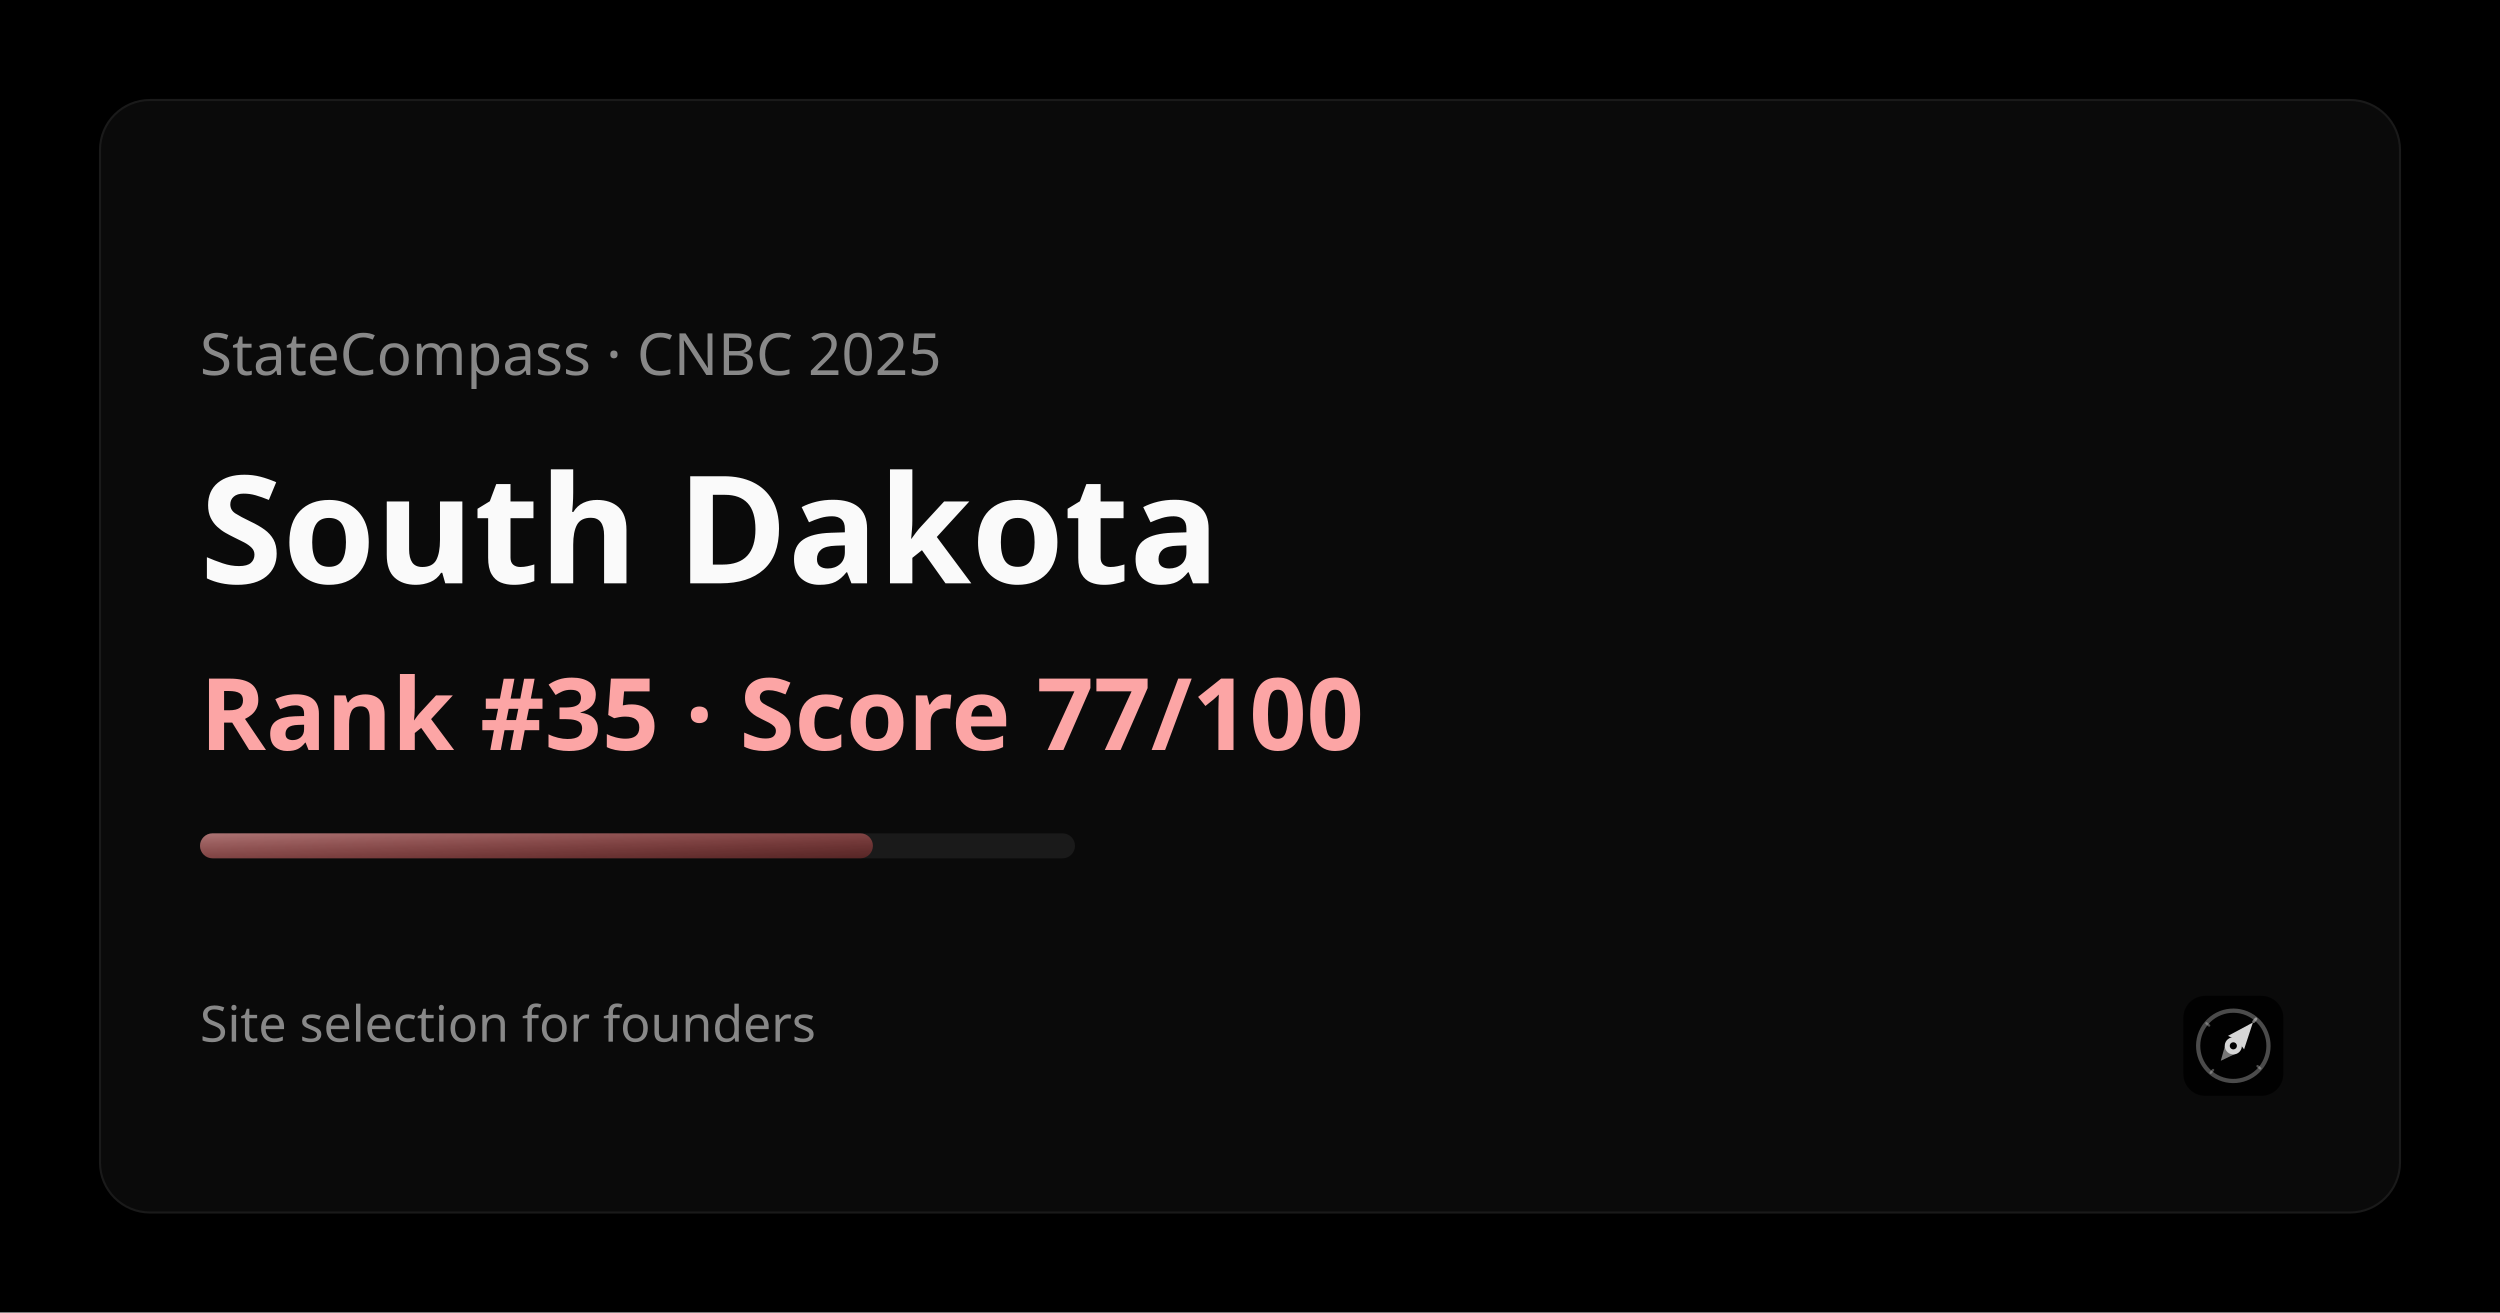
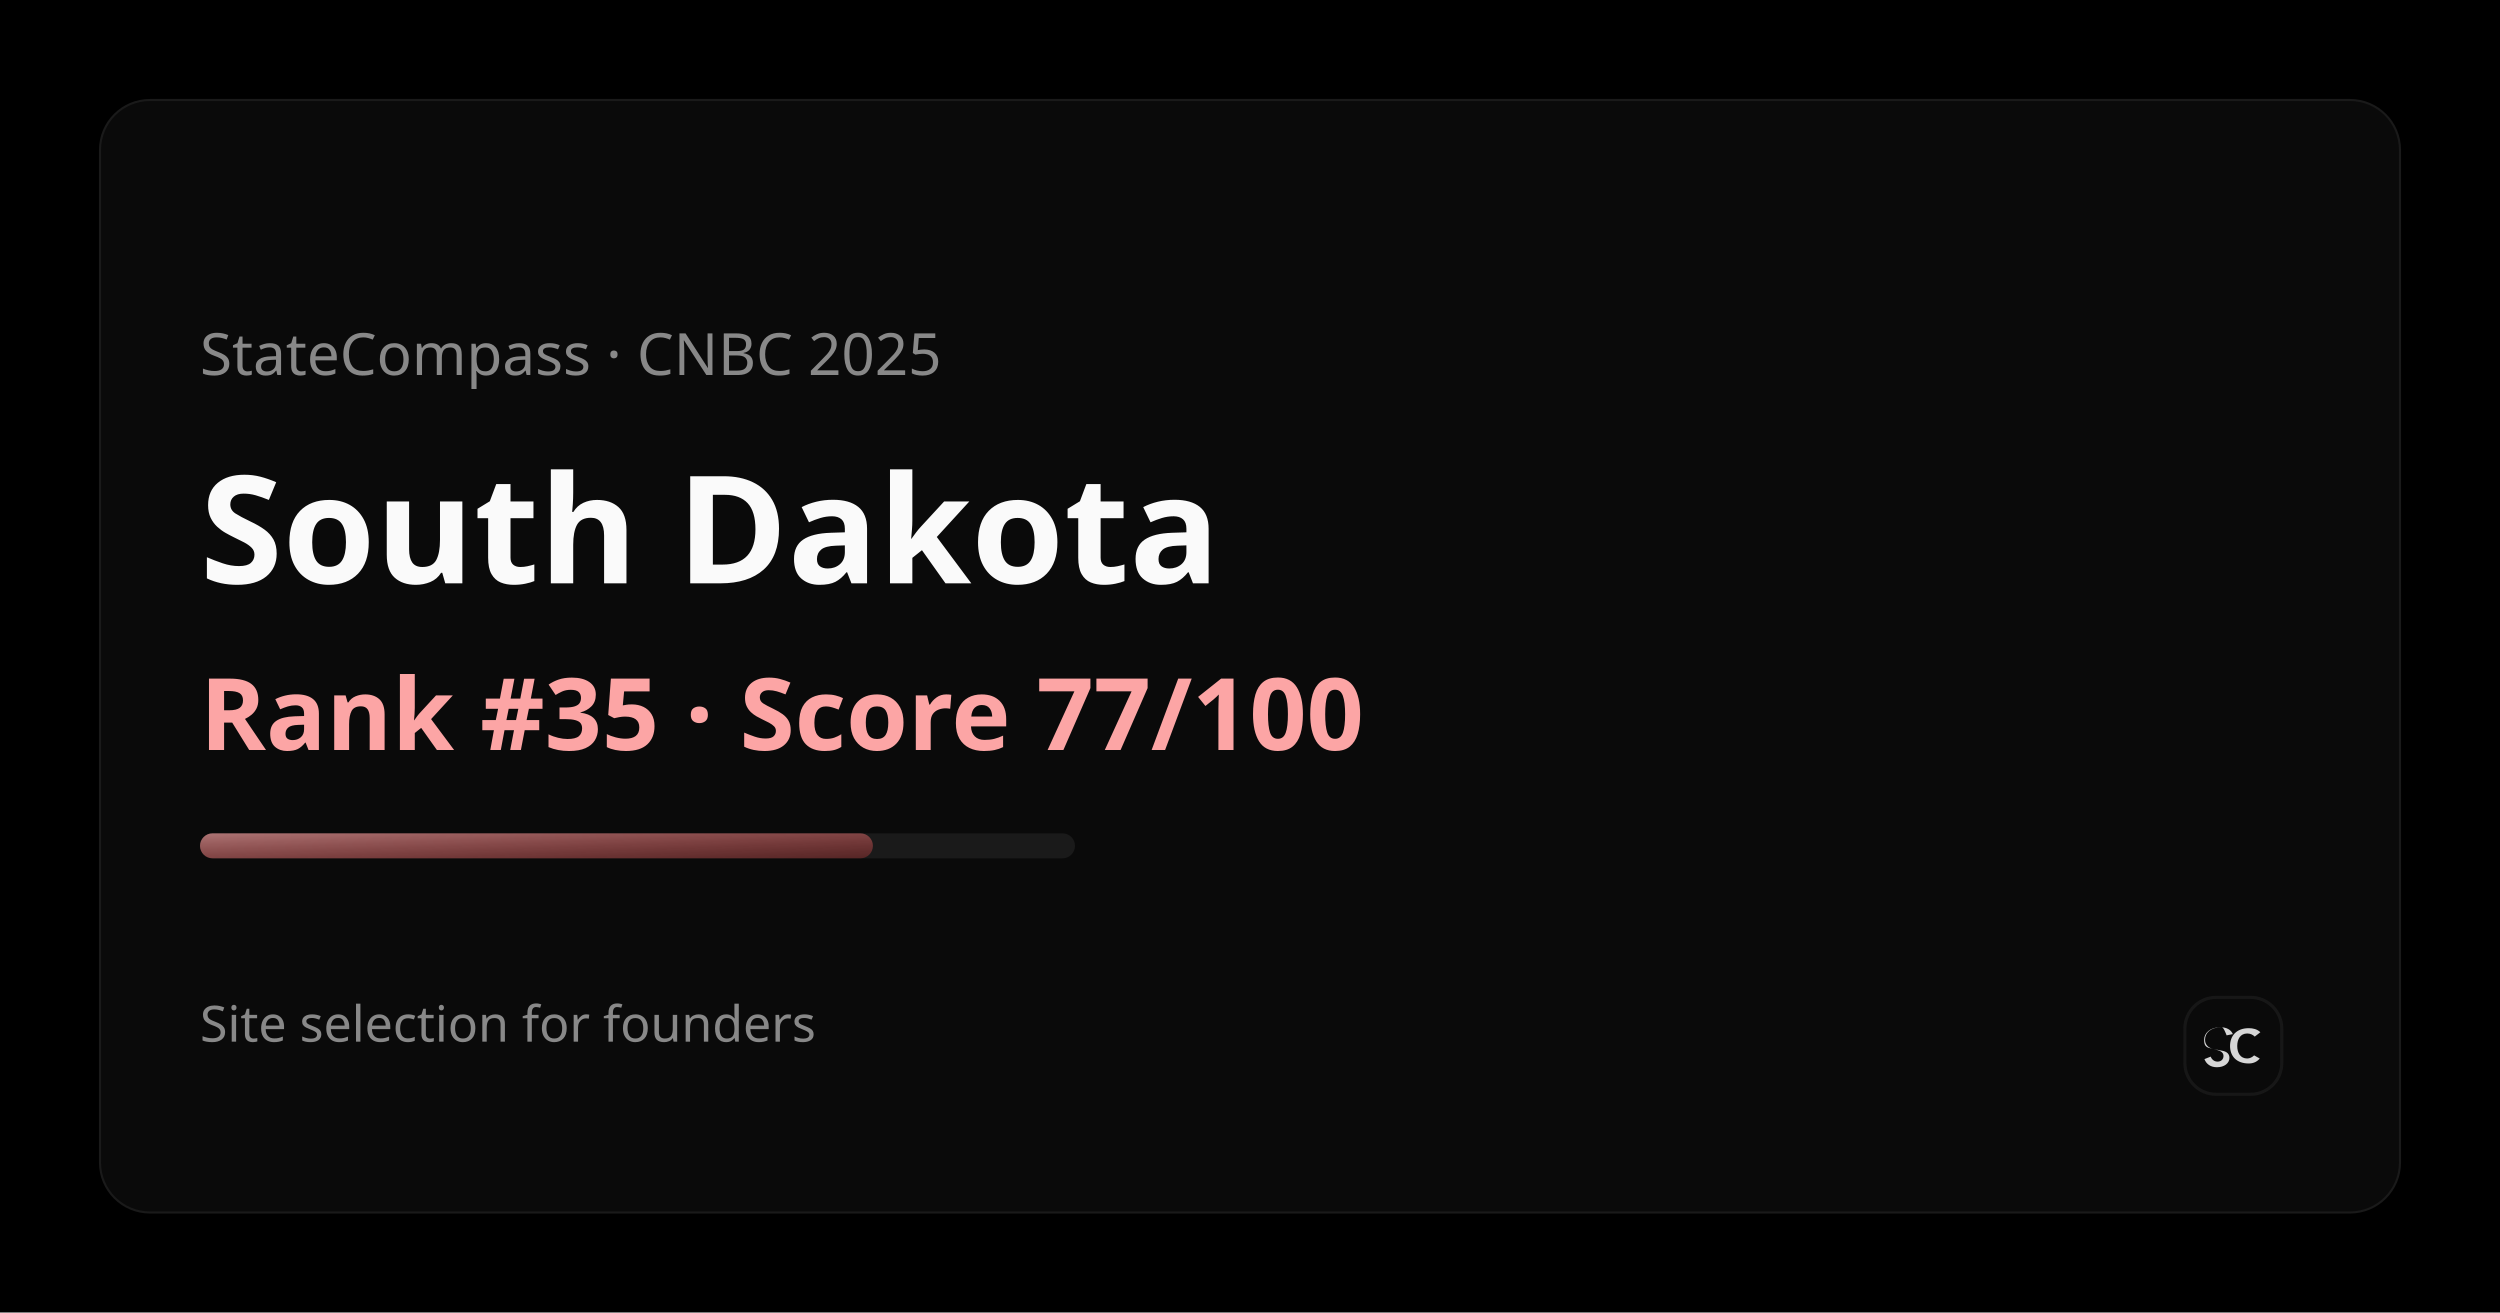
<svg xmlns="http://www.w3.org/2000/svg" width="1200" height="630" viewBox="0 0 1200 630">
  <defs>
    <linearGradient id="og-tier-red" x1="0%" y1="0%" x2="100%" y2="100%">
      <stop offset="0%" stop-color="#fca5a5" stop-opacity="0.65" />
      <stop offset="100%" stop-color="#ef4444" stop-opacity="0.28" />
    </linearGradient>
  </defs>
  <rect width="1200" height="630" fill="#000000" />
  <rect x="48" y="48" width="1104" height="534" rx="24" fill="#0a0a0a" stroke="#1a1a1a" />
  <text x="96" y="180" fill="#888888" font-family="system-ui,sans-serif" font-size="28">StateCompass · CNBC 2025</text>
  <text x="96" y="280" fill="#fafafa" font-family="system-ui,sans-serif" font-size="72" font-weight="700">South Dakota</text>
  <text x="96" y="360" fill="#fca5a5" font-family="system-ui,sans-serif" font-size="48" font-weight="600">Rank #35 · Score 77/100</text>
  <rect x="96" y="400" width="420" height="12" rx="6" fill="#1a1a1a" />
  <rect x="96" y="400" width="323" height="12" rx="6" fill="url(#og-tier-red)" />
  <text x="96" y="500" fill="#888888" font-family="system-ui,sans-serif" font-size="24">Site selection for founders</text>
  <g transform="translate(1104, 534)" opacity="0.85">
    <g transform="translate(-56, -56)">
-       <rect width="48" height="48" rx="10.5" fill="#000000" />
-       <g transform="translate(24.00,24.00) rotate(40)">
-         <circle cx="0" cy="0" r="16.88" fill="none" stroke="#fafafa" stroke-width="2.03" opacity="0.35" />
-         <line x1="0" y1="-16.88" x2="0" y2="-15.15" stroke="#fafafa" stroke-width="1.35" stroke-linecap="round" opacity="0.55" />
-         <line x1="16.88" y1="0" x2="15.15" y2="0" stroke="#fafafa" stroke-width="1.12" stroke-linecap="round" opacity="0.35" />
-         <line x1="0" y1="16.88" x2="0" y2="15.15" stroke="#fafafa" stroke-width="1.12" stroke-linecap="round" opacity="0.35" />
-         <line x1="-16.88" y1="0" x2="-15.15" y2="0" stroke="#fafafa" stroke-width="1.12" stroke-linecap="round" opacity="0.35" />
-         <path d="M 0,-14.62 L -5.03,-2.03 L 0,-3.22 L 5.03,-2.03 Z" fill="#fafafa" />
-         <path d="M 0,9.38 L -3.53,1.58 L 0,0.22 L 3.53,1.58 Z" fill="#8a8a8a" />
-         <circle cx="0" cy="0" r="4.12" fill="#fafafa" />
-         <circle cx="0" cy="0" r="1.72" fill="#000000" />
+       <rect x="0.75" y="0.75" width="46.50" height="46.50" rx="15.00" fill="#0a0a0a" stroke="#1a1a1a" stroke-width="1.50" />
+       <g transform="translate(24.00,24.00) scale(1.5) translate(-9.35,-7.05)">
+         <path fill="#fafafa" d="M 5.6 1.1 C 2.1 1.1 0.3 2.9 0.3 5.1 C 0.3 6.6 1.2 7.7 3.1 8.1 L 5.7 8.6 C 7.4 8.9 8.1 9.7 8.1 10.9 C 8.1 12.6 6.5 13.9 4.1 13.9 C 2.1 13.9 0.7 12.9 0.1 11.3 L 2.1 10.5 C 2.5 11.5 3.3 12.1 4.3 12.1 C 5.5 12.1 6.2 11.3 6.2 10.3 C 6.2 9.3 5.5 8.7 3.9 8.3 L 1.5 7.7 C 0.1 7.3 0 6.1 0 5.1 C 0 2.9 2 1.1 5.2 1.1 C 7.2 1.1 8.6 1.9 9.2 3.3 L 7.2 3.7 C 6.8 2.7 6.2 1.1 5.6 1.1 Z" />
+         <path fill="#fafafa" d="M 14.3 1.4 C 10.3 1.4 8.3 3.9 8.3 7.1 C 8.3 10.3 10.3 12.7 14.3 12.7 C 15.8 12.7 17 12.1 17.8 11.1 L 16 10.1 C 15.4 10.7 14.6 11.1 13.8 11.1 C 11.6 11.1 10.6 9.3 10.6 7.1 C 10.6 4.9 11.6 3.1 13.8 3.1 C 14.8 3.1 15.6 3.5 16.2 4.1 L 18 2.7 C 17 1.7 15.6 1.4 14.3 1.4 Z" />
      </g>
    </g>
  </g>
</svg>
